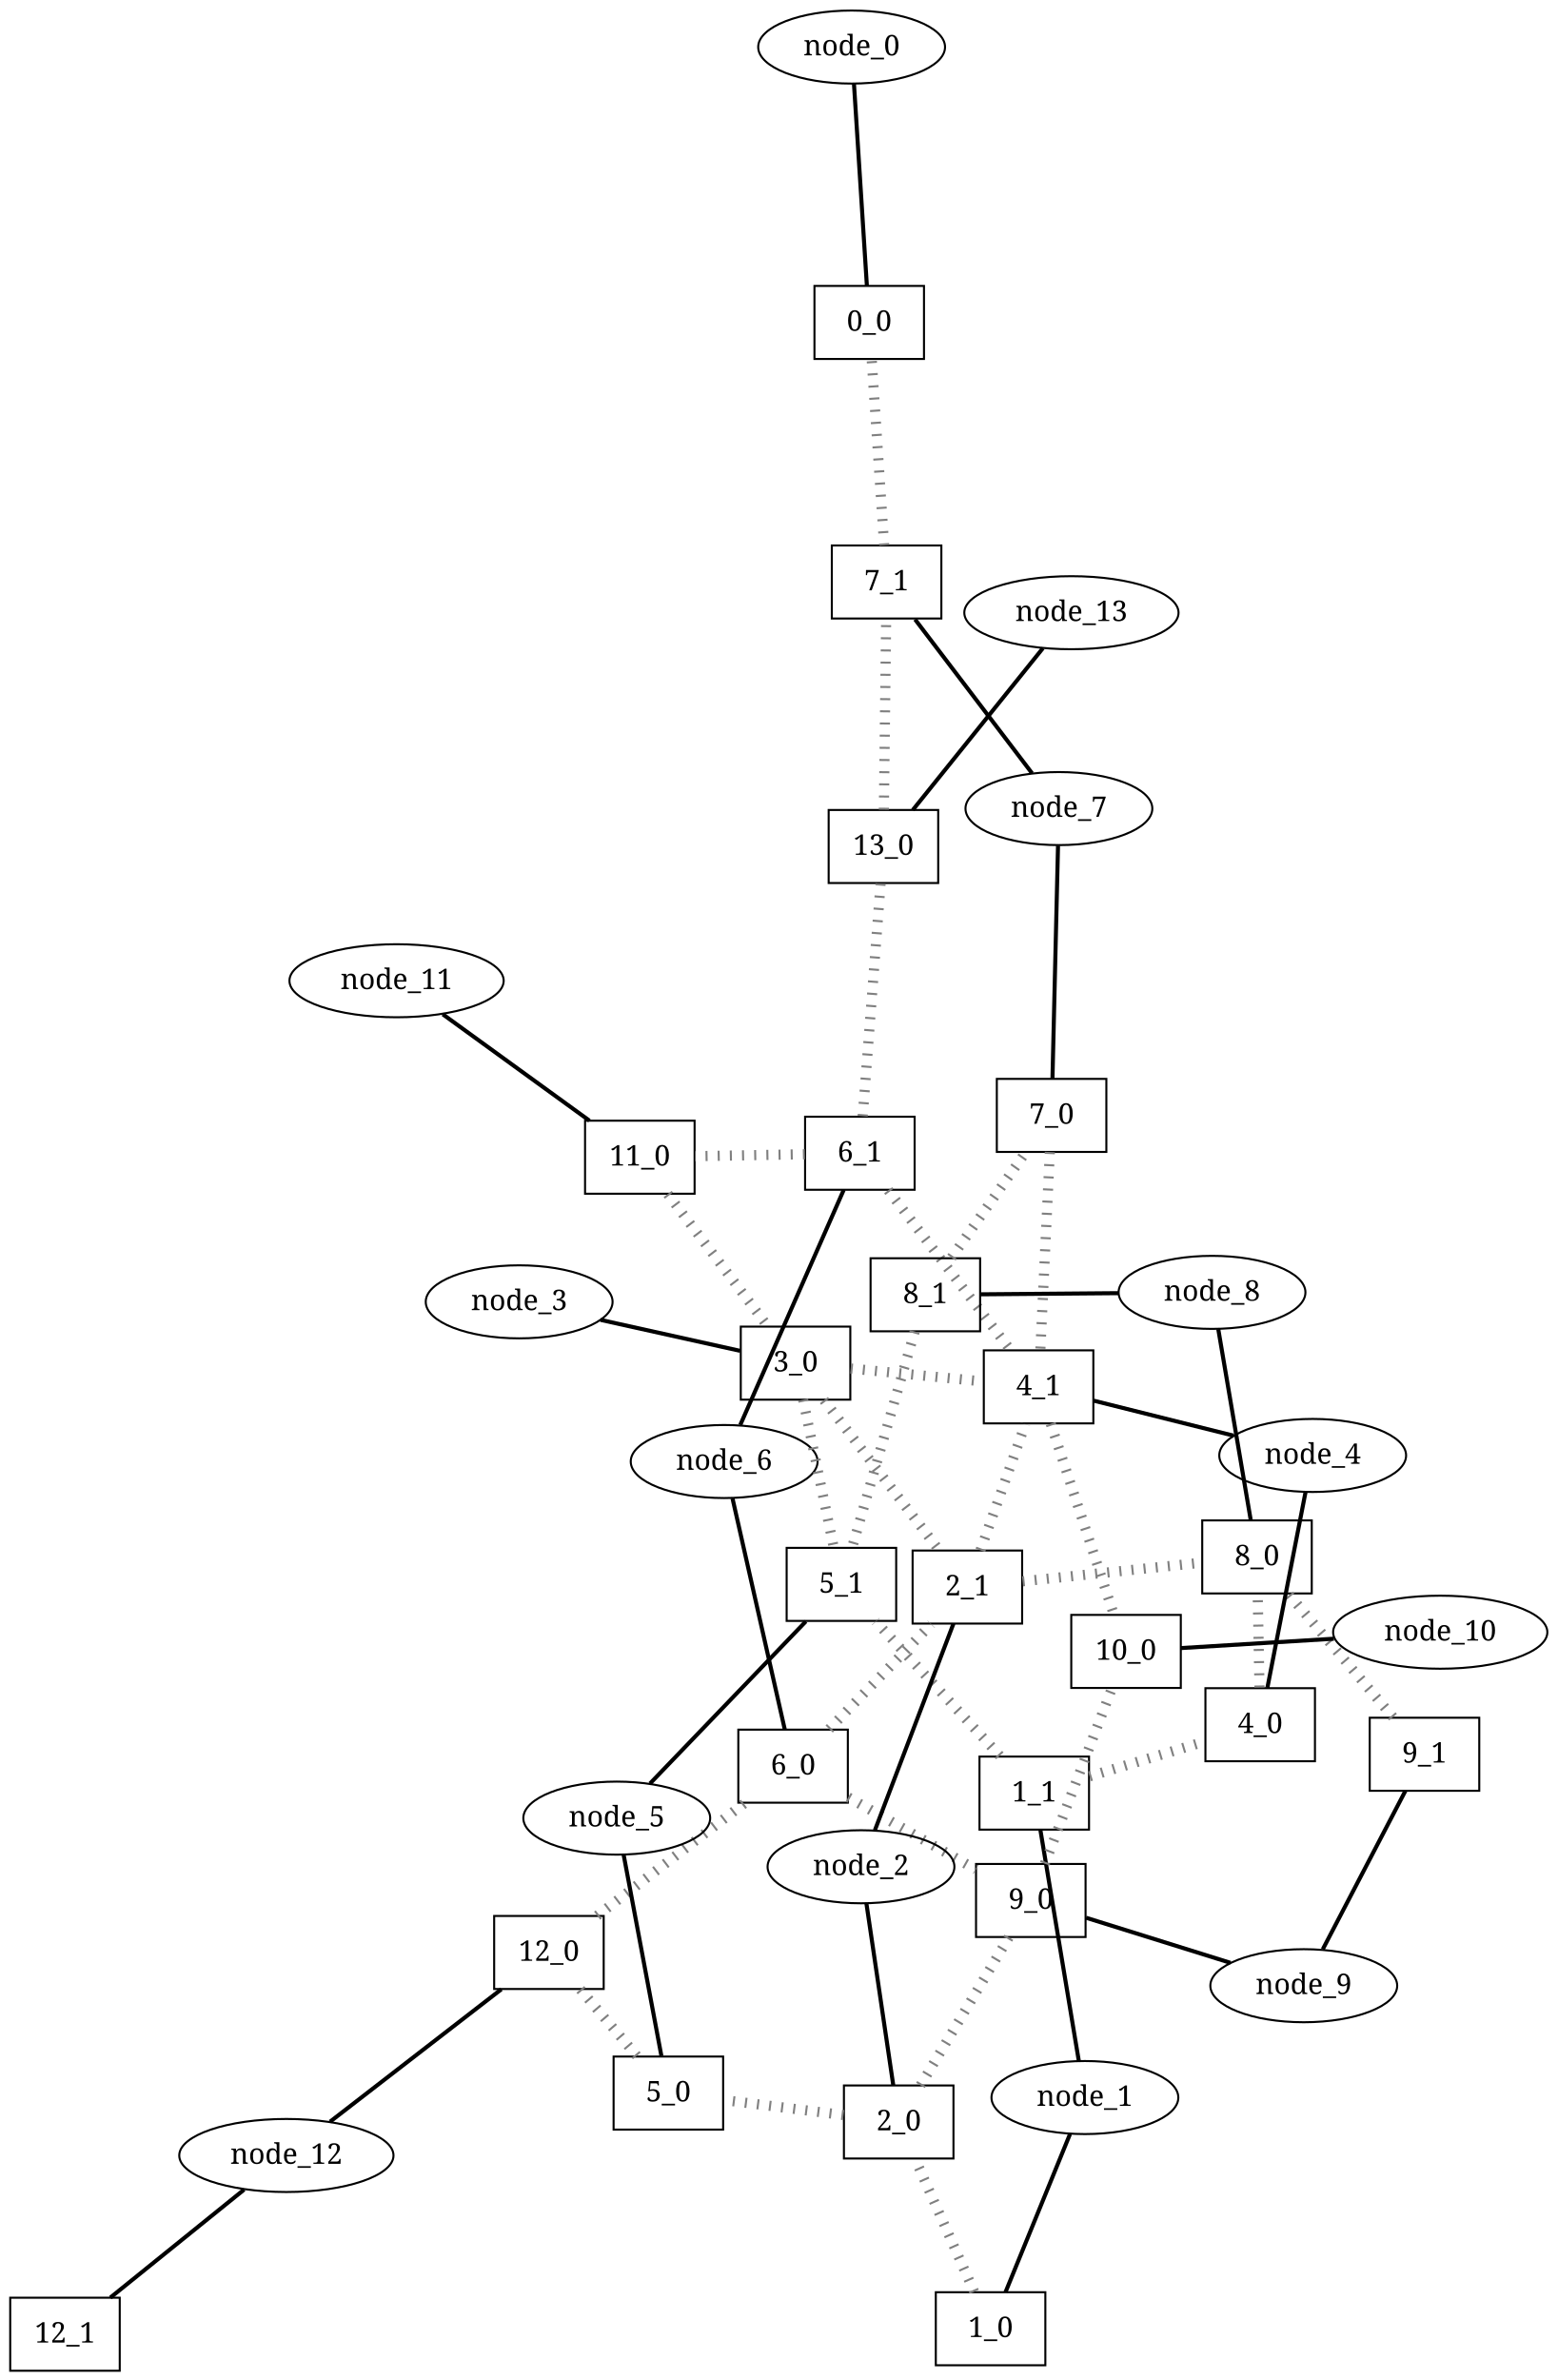
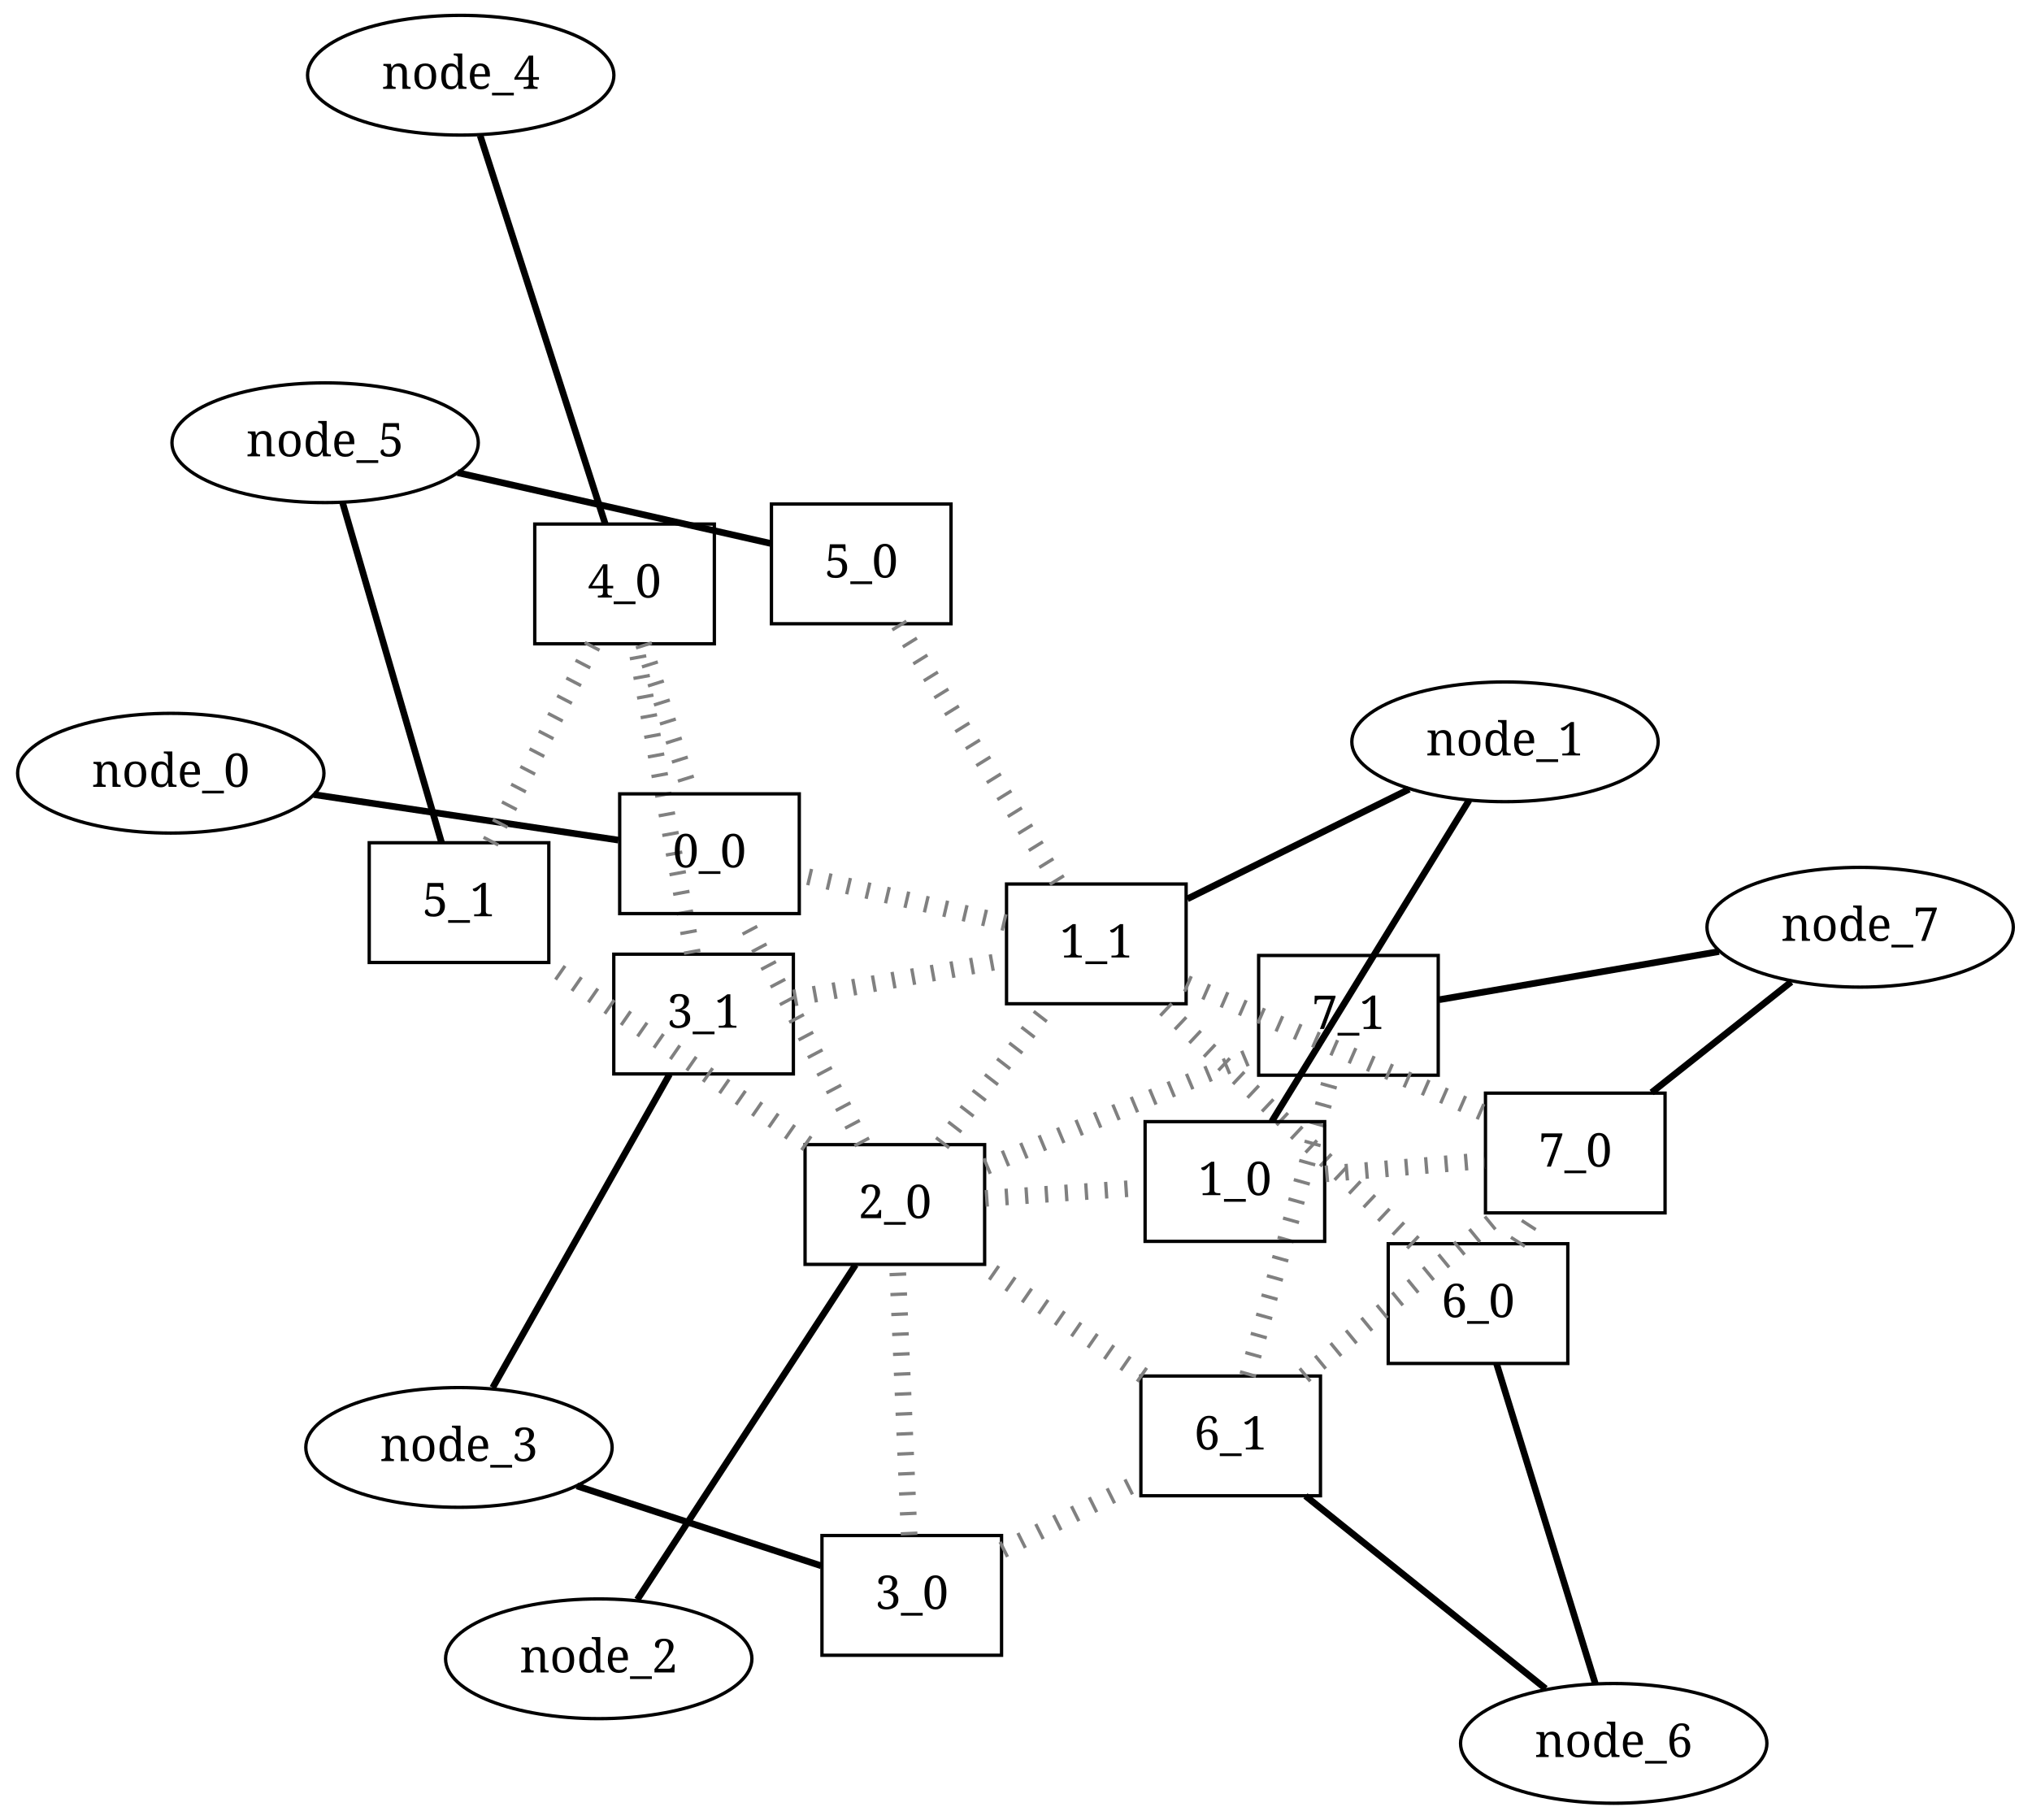
- <svg xmlns="http://www.w3.org/2000/svg" width="768pt" height="1173pt" viewBox="0.00 0.00 768.00 1173.00">
-   <g id="graph1" class="graph" transform="scale(1 1) rotate(0) translate(4 1169)">
-     <polygon fill="white" stroke="white" points="-4,5 -4,-1169 765,-1169 765,5 -4,5" />
+ <svg xmlns="http://www.w3.org/2000/svg" width="611pt" height="547pt" viewBox="0.00 0.00 611.00 547.00">
+   <g id="graph1" class="graph" transform="scale(1 1) rotate(0) translate(4 543)">
+     <polygon fill="white" stroke="white" points="-4,5 -4,-543 608,-543 608,5 -4,5" />
    <g id="node1" class="node">
-       <polygon fill="none" stroke="black" points="293.615,-224.71 239.615,-224.71 239.615,-188.71 293.615,-188.71 293.615,-224.71" />
-       <text text-anchor="middle" x="266.615" y="-202.61" font-family="Times Roman,serif" font-size="14.00">12_0</text>
+       <polygon fill="none" stroke="black" points="234.556,-256.106 180.556,-256.106 180.556,-220.106 234.556,-220.106 234.556,-256.106" />
+       <text text-anchor="middle" x="207.556" y="-234.006" font-family="Times Roman,serif" font-size="14.00">3_1</text>
+     </g>
+     <g id="node9" class="node">
+       <ellipse fill="none" stroke="black" cx="134.008" cy="-107.805" rx="46.056" ry="18" />
+       <text text-anchor="middle" x="134.008" y="-103.705" font-family="Times Roman,serif" font-size="14.00">node_3</text>
+     </g>
+     <g id="edge4" class="edge">
+       <path fill="none" stroke="black" stroke-width="2" d="M197.329,-219.988C183.278,-195.094 158.153,-150.582 144.148,-125.769" />
+     </g>
+     <g id="node16" class="node">
+       <polygon fill="none" stroke="black" points="352.652,-277.205 298.652,-277.205 298.652,-241.205 352.652,-241.205 352.652,-277.205" />
+       <text text-anchor="middle" x="325.652" y="-255.105" font-family="Times Roman,serif" font-size="14.00">1_1</text>
+     </g>
+     <g id="edge6" class="edge">
+       <path fill="none" stroke="grey" stroke-width="5" stroke-dasharray="1,5" d="M234.649,-242.946C253.717,-246.353 279.145,-250.896 298.275,-254.314" />
+     </g>
+     <g id="node18" class="node">
+       <polygon fill="none" stroke="black" points="210.796,-385.435 156.796,-385.435 156.796,-349.435 210.796,-349.435 210.796,-385.435" />
+       <text text-anchor="middle" x="183.796" y="-363.335" font-family="Times Roman,serif" font-size="14.00">4_0</text>
+     </g>
+     <g id="edge2" class="edge">
+       <path fill="none" stroke="grey" stroke-width="5" stroke-dasharray="1,5" d="M204.202,-256.361C199.674,-281.009 191.652,-324.672 187.132,-349.272" />
+     </g>
+     <g id="node2" class="node">
+       <polygon fill="none" stroke="black" points="297.155,-81.321 243.155,-81.321 243.155,-45.321 297.155,-45.321 297.155,-81.321" />
+       <text text-anchor="middle" x="270.155" y="-59.221" font-family="Times Roman,serif" font-size="14.00">3_0</text>
+     </g>
+     <g id="node4" class="node">
+       <polygon fill="none" stroke="black" points="393.051,-129.277 339.051,-129.277 339.051,-93.277 393.051,-93.277 393.051,-129.277" />
+       <text text-anchor="middle" x="366.051" y="-107.177" font-family="Times Roman,serif" font-size="14.00">6_1</text>
+     </g>
+     <g id="edge12" class="edge">
+       <path fill="none" stroke="grey" stroke-width="5" stroke-dasharray="1,5" d="M297.379,-76.935C310.336,-83.415 325.794,-91.145 338.76,-97.629" />
+     </g>
+     <g id="node5" class="node">
+       <polygon fill="none" stroke="black" points="292.072,-198.846 238.072,-198.846 238.072,-162.846 292.072,-162.846 292.072,-198.846" />
+       <text text-anchor="middle" x="265.072" y="-176.746" font-family="Times Roman,serif" font-size="14.00">2_0</text>
+     </g>
+     <g id="edge8" class="edge">
+       <path fill="none" stroke="grey" stroke-width="5" stroke-dasharray="1,5" d="M269.372,-81.427C268.42,-103.448 266.821,-140.409 265.864,-162.526" />
+     </g>
+     <g id="edge10" class="edge">
+       <path fill="none" stroke="black" stroke-width="2" d="M242.931,-72.216C221.824,-79.112 192.402,-88.725 169.457,-96.222" />
    </g>
    <g id="node3" class="node">
-       <polygon fill="none" stroke="black" points="413.98,-316.533 359.98,-316.533 359.98,-280.533 413.98,-280.533 413.98,-316.533" />
-       <text text-anchor="middle" x="386.98" y="-294.433" font-family="Times Roman,serif" font-size="14.00">6_0</text>
+       <polygon fill="none" stroke="black" points="467.421,-169.054 413.421,-169.054 413.421,-133.054 467.421,-133.054 467.421,-169.054" />
+       <text text-anchor="middle" x="440.421" y="-146.954" font-family="Times Roman,serif" font-size="14.00">6_0</text>
    </g>
-     <g id="edge4" class="edge">
-       <path fill="none" stroke="grey" stroke-width="5" stroke-dasharray="1,5" d="M290.395,-224.851C311.497,-240.949 342.163,-264.343 363.249,-280.43" />
+     <g id="node6" class="node">
+       <ellipse fill="none" stroke="black" cx="481.23" cy="-18.825" rx="46.056" ry="18" />
+       <text text-anchor="middle" x="481.23" y="-14.725" font-family="Times Roman,serif" font-size="14.00">node_6</text>
+     </g>
+     <g id="edge14" class="edge">
+       <path fill="none" stroke="black" stroke-width="2" d="M446.01,-132.946C453.825,-107.624 467.93,-61.919 475.709,-36.715" />
+     </g>
+     <g id="edge18" class="edge">
+       <path fill="none" stroke="grey" stroke-width="5" stroke-dasharray="1,5" d="M421.211,-169.156C400.025,-189.12 366.135,-221.056 344.924,-241.044" />
+     </g>
+     <g id="node20" class="node">
+       <polygon fill="none" stroke="black" points="496.666,-214.33 442.666,-214.33 442.666,-178.33 496.666,-178.33 496.666,-214.33" />
+       <text text-anchor="middle" x="469.666" y="-192.23" font-family="Times Roman,serif" font-size="14.00">7_0</text>
+     </g>
+     <g id="edge16" class="edge">
+       <path fill="none" stroke="grey" stroke-width="5" stroke-dasharray="1,5" d="M452.147,-169.209C454.054,-172.161 456.03,-175.219 457.937,-178.171" />
+     </g>
+     <g id="edge20" class="edge">
+       <path fill="none" stroke="grey" stroke-width="5" stroke-dasharray="1,5" d="M339.784,-129.374C324.824,-139.681 306.146,-152.549 291.208,-162.84" />
+     </g>
+     <g id="edge26" class="edge">
+       <path fill="none" stroke="black" stroke-width="2" d="M388.532,-93.232C409.482,-76.416 440.455,-51.555 460.738,-35.273" />
    </g>
    <g id="node19" class="node">
-       <polygon fill="none" stroke="black" points="352.498,-155.416 298.498,-155.416 298.498,-119.416 352.498,-119.416 352.498,-155.416" />
-       <text text-anchor="middle" x="325.498" y="-133.316" font-family="Times Roman,serif" font-size="14.00">5_0</text>
+       <polygon fill="none" stroke="black" points="428.46,-255.723 374.46,-255.723 374.46,-219.723 428.46,-219.723 428.46,-255.723" />
+       <text text-anchor="middle" x="401.46" y="-233.623" font-family="Times Roman,serif" font-size="14.00">7_1</text>
    </g>
-     <g id="edge2" class="edge">
-       <path fill="none" stroke="grey" stroke-width="5" stroke-dasharray="1,5" d="M282.086,-188.504C290.673,-178.399 301.323,-165.865 309.926,-155.741" />
+     <g id="edge22" class="edge">
+       <path fill="none" stroke="grey" stroke-width="5" stroke-dasharray="1,5" d="M371.124,-129.394C377.856,-153.431 389.67,-195.62 396.396,-219.64" />
    </g>
-     <g id="node33" class="node">
-       <ellipse fill="none" stroke="black" cx="137.179" cy="-106.655" rx="52.811" ry="18" />
-       <text text-anchor="middle" x="137.179" y="-102.555" font-family="Times Roman,serif" font-size="14.00">node_12</text>
+     <g id="edge24" class="edge">
+       <path fill="none" stroke="grey" stroke-width="5" stroke-dasharray="1,5" d="M388.025,-129.315C405.609,-143.748 430.148,-163.891 447.724,-178.318" />
    </g>
-     <g id="edge6" class="edge">
-       <path fill="none" stroke="black" stroke-width="2" d="M243.175,-188.591C219.134,-170.007 182.051,-141.341 158.724,-123.31" />
+     <g id="node10" class="node">
+       <ellipse fill="none" stroke="black" cx="176.033" cy="-44.261" rx="46.056" ry="18" />
+       <text text-anchor="middle" x="176.033" y="-40.16" font-family="Times Roman,serif" font-size="14.00">node_2</text>
    </g>
-     <g id="node2" class="node">
-       <polygon fill="none" stroke="black" points="55.032,-36.559 1.032,-36.559 1.032,-0.559 55.032,-0.559 55.032,-36.559" />
-       <text text-anchor="middle" x="28.032" y="-14.459" font-family="Times Roman,serif" font-size="14.00">12_1</text>
+     <g id="edge28" class="edge">
+       <path fill="none" stroke="black" stroke-width="2" d="M253.248,-162.709C236.124,-136.44 204.615,-88.105 187.623,-62.039" />
    </g>
-     <g id="edge8" class="edge">
-       <path fill="none" stroke="black" stroke-width="2" d="M50.383,-36.599C69.717,-52.204 97.458,-74.595 116.337,-89.833" />
+     <g id="node14" class="node">
+       <polygon fill="none" stroke="black" points="161.023,-289.617 107.023,-289.617 107.023,-253.617 161.023,-253.617 161.023,-289.617" />
+       <text text-anchor="middle" x="134.023" y="-267.517" font-family="Times Roman,serif" font-size="14.00">5_1</text>
+     </g>
+     <g id="edge30" class="edge">
+       <path fill="none" stroke="grey" stroke-width="5" stroke-dasharray="1,5" d="M238.867,-198.997C216.011,-214.828 183.026,-237.676 160.183,-253.498" />
+     </g>
+     <g id="edge32" class="edge">
+       <path fill="none" stroke="grey" stroke-width="5" stroke-dasharray="1,5" d="M279.123,-199.02C288.909,-211.679 301.907,-228.492 311.678,-241.129" />
+     </g>
+     <g id="node17" class="node">
+       <polygon fill="none" stroke="black" points="394.318,-205.765 340.318,-205.765 340.318,-169.765 394.318,-169.765 394.318,-205.765" />
+       <text text-anchor="middle" x="367.318" y="-183.665" font-family="Times Roman,serif" font-size="14.00">1_0</text>
+     </g>
+     <g id="edge34" class="edge">
+       <path fill="none" stroke="grey" stroke-width="5" stroke-dasharray="1,5" d="M292.204,-182.682C306.994,-183.683 325.249,-184.918 340.06,-185.92" />
+     </g>
+     <g id="edge36" class="edge">
+       <path fill="none" stroke="grey" stroke-width="5" stroke-dasharray="1,5" d="M292.344,-192.22C316.132,-202.14 350.461,-216.456 374.235,-226.37" />
+     </g>
+     <g id="node21" class="node">
+       <polygon fill="none" stroke="black" points="236.334,-304.314 182.334,-304.314 182.334,-268.314 236.334,-268.314 236.334,-304.314" />
+       <text text-anchor="middle" x="209.334" y="-282.214" font-family="Times Roman,serif" font-size="14.00">0_0</text>
+     </g>
+     <g id="edge38" class="edge">
+       <path fill="none" stroke="grey" stroke-width="5" stroke-dasharray="1,5" d="M255.363,-199.217C245.133,-218.575 229.12,-248.875 218.932,-268.153" />
+     </g>
+     <g id="node7" class="node">
+       <ellipse fill="none" stroke="black" cx="93.761" cy="-409.888" rx="46.056" ry="18" />
+       <text text-anchor="middle" x="93.761" y="-405.788" font-family="Times Roman,serif" font-size="14.00">node_5</text>
+     </g>
+     <g id="edge40" class="edge">
+       <path fill="none" stroke="black" stroke-width="2" d="M99.025,-391.811C106.741,-365.312 121.042,-316.2 128.758,-289.698" />
    </g>
    <g id="node15" class="node">
-       <polygon fill="none" stroke="black" points="499.908,-404.808 445.908,-404.808 445.908,-368.808 499.908,-368.808 499.908,-404.808" />
-       <text text-anchor="middle" x="472.908" y="-382.708" font-family="Times Roman,serif" font-size="14.00">2_1</text>
+       <polygon fill="none" stroke="black" points="281.963,-391.453 227.963,-391.453 227.963,-355.453 281.963,-355.453 281.963,-391.453" />
+       <text text-anchor="middle" x="254.963" y="-369.353" font-family="Times Roman,serif" font-size="14.00">5_0</text>
    </g>
-     <g id="edge10" class="edge">
-       <path fill="none" stroke="grey" stroke-width="5" stroke-dasharray="1,5" d="M404.784,-316.824C419.532,-331.974 440.385,-353.397 455.126,-368.541" />
+     <g id="edge42" class="edge">
+       <path fill="none" stroke="black" stroke-width="2" d="M133.609,-400.881C162.885,-394.264 201.895,-385.447 227.688,-379.617" />
    </g>
-     <g id="node17" class="node">
-       <polygon fill="none" stroke="black" points="531.176,-250.332 477.176,-250.332 477.176,-214.332 531.176,-214.332 531.176,-250.332" />
-       <text text-anchor="middle" x="504.176" y="-228.232" font-family="Times Roman,serif" font-size="14.00">9_0</text>
+     <g id="node8" class="node">
+       <ellipse fill="none" stroke="black" cx="134.534" cy="-520.385" rx="46.056" ry="18" />
+       <text text-anchor="middle" x="134.534" y="-516.285" font-family="Times Roman,serif" font-size="14.00">node_4</text>
    </g>
-     <g id="edge14" class="edge">
-       <path fill="none" stroke="grey" stroke-width="5" stroke-dasharray="1,5" d="M414.162,-283.179C433.095,-272.484 458.241,-258.28 477.142,-247.603" />
+     <g id="edge44" class="edge">
+       <path fill="none" stroke="black" stroke-width="2" d="M140.378,-502.239C149.859,-472.803 168.483,-414.979 177.959,-385.557" />
    </g>
-     <g id="node25" class="node">
-       <ellipse fill="none" stroke="black" cx="353.007" cy="-448.678" rx="46.056" ry="18" />
-       <text text-anchor="middle" x="353.007" y="-444.578" font-family="Times Roman,serif" font-size="14.00">node_6</text>
+     <g id="node11" class="node">
+       <ellipse fill="none" stroke="black" cx="448.533" cy="-319.961" rx="46.056" ry="18" />
+       <text text-anchor="middle" x="448.533" y="-315.861" font-family="Times Roman,serif" font-size="14.00">node_1</text>
    </g>
-     <g id="edge12" class="edge">
-       <path fill="none" stroke="black" stroke-width="2" d="M382.882,-316.644C376.352,-345.503 363.658,-401.604 357.119,-430.503" />
+     <g id="edge46" class="edge">
+       <path fill="none" stroke="black" stroke-width="2" d="M419.723,-305.716C399.577,-295.755 372.837,-282.534 353.016,-272.734" />
    </g>
-     <g id="node4" class="node">
-       <polygon fill="none" stroke="black" points="446.902,-618.617 392.902,-618.617 392.902,-582.617 446.902,-582.617 446.902,-618.617" />
-       <text text-anchor="middle" x="419.902" y="-596.517" font-family="Times Roman,serif" font-size="14.00">6_1</text>
-     </g>
-     <g id="node5" class="node">
-       <polygon fill="none" stroke="black" points="458.524,-769.795 404.524,-769.795 404.524,-733.795 458.524,-733.795 458.524,-769.795" />
-       <text text-anchor="middle" x="431.524" y="-747.695" font-family="Times Roman,serif" font-size="14.00">13_0</text>
-     </g>
-     <g id="edge16" class="edge">
-       <path fill="none" stroke="grey" stroke-width="5" stroke-dasharray="1,5" d="M421.304,-618.853C423.538,-647.91 427.88,-704.397 430.117,-733.495" />
+     <g id="edge48" class="edge">
+       <path fill="none" stroke="black" stroke-width="2" d="M437.748,-302.406C422.301,-277.262 394.022,-231.232 378.408,-205.816" />
    </g>
    <g id="node12" class="node">
-       <polygon fill="none" stroke="black" points="338.428,-616.665 284.428,-616.665 284.428,-580.665 338.428,-580.665 338.428,-616.665" />
-       <text text-anchor="middle" x="311.428" y="-594.565" font-family="Times Roman,serif" font-size="14.00">11_0</text>
-     </g>
-     <g id="edge22" class="edge">
-       <path fill="none" stroke="grey" stroke-width="5" stroke-dasharray="1,5" d="M392.81,-600.13C376.243,-599.831 355.124,-599.452 338.552,-599.153" />
-     </g>
-     <g id="node21" class="node">
-       <polygon fill="none" stroke="black" points="535.008,-503.47 481.008,-503.47 481.008,-467.47 535.008,-467.47 535.008,-503.47" />
-       <text text-anchor="middle" x="508.008" y="-481.37" font-family="Times Roman,serif" font-size="14.00">4_1</text>
-     </g>
-     <g id="edge20" class="edge">
-       <path fill="none" stroke="grey" stroke-width="5" stroke-dasharray="1,5" d="M433.863,-582.372C450.361,-560.811 477.644,-525.154 494.113,-503.63" />
-     </g>
-     <g id="edge18" class="edge">
-       <path fill="none" stroke="black" stroke-width="2" d="M411.966,-582.591C399.091,-553.349 373.801,-495.907 360.933,-466.681" />
-     </g>
-     <g id="node9" class="node">
-       <polygon fill="none" stroke="black" points="460.085,-900.165 406.085,-900.165 406.085,-864.165 460.085,-864.165 460.085,-900.165" />
-       <text text-anchor="middle" x="433.085" y="-878.065" font-family="Times Roman,serif" font-size="14.00">7_1</text>
-     </g>
-     <g id="edge26" class="edge">
-       <path fill="none" stroke="grey" stroke-width="5" stroke-dasharray="1,5" d="M431.741,-769.922C432.038,-794.69 432.566,-838.866 432.864,-863.772" />
-     </g>
-     <g id="node32" class="node">
-       <ellipse fill="none" stroke="black" cx="524.201" cy="-867.02" rx="52.811" ry="18" />
-       <text text-anchor="middle" x="524.201" y="-862.92" font-family="Times Roman,serif" font-size="14.00">node_13</text>
-     </g>
-     <g id="edge24" class="edge">
-       <path fill="none" stroke="black" stroke-width="2" d="M446.005,-769.799C463.518,-791.573 492.797,-827.975 510.126,-849.52" />
-     </g>
-     <g id="node6" class="node">
-       <polygon fill="none" stroke="black" points="479.189,-548.858 425.189,-548.858 425.189,-512.858 479.189,-512.858 479.189,-548.858" />
-       <text text-anchor="middle" x="452.189" y="-526.758" font-family="Times Roman,serif" font-size="14.00">8_1</text>
-     </g>
-     <g id="node10" class="node">
-       <polygon fill="none" stroke="black" points="541.424,-637.265 487.424,-637.265 487.424,-601.265 541.424,-601.265 541.424,-637.265" />
-       <text text-anchor="middle" x="514.424" y="-615.165" font-family="Times Roman,serif" font-size="14.00">7_0</text>
-     </g>
-     <g id="edge30" class="edge">
-       <path fill="none" stroke="grey" stroke-width="5" stroke-dasharray="1,5" d="M465.084,-549.176C475.765,-564.349 490.869,-585.804 501.545,-600.971" />
-     </g>
-     <g id="node18" class="node">
-       <polygon fill="none" stroke="black" points="437.812,-406.126 383.812,-406.126 383.812,-370.126 437.812,-370.126 437.812,-406.126" />
-       <text text-anchor="middle" x="410.812" y="-384.026" font-family="Times Roman,serif" font-size="14.00">5_1</text>
-     </g>
-     <g id="edge28" class="edge">
-       <path fill="none" stroke="grey" stroke-width="5" stroke-dasharray="1,5" d="M446.949,-512.781C439.033,-485.476 424.108,-433.99 416.141,-406.507" />
-     </g>
-     <g id="node23" class="node">
-       <ellipse fill="none" stroke="black" cx="593.515" cy="-532.046" rx="46.056" ry="18" />
-       <text text-anchor="middle" x="593.515" y="-527.946" font-family="Times Roman,serif" font-size="14.00">node_8</text>
-     </g>
-     <g id="edge32" class="edge">
-       <path fill="none" stroke="black" stroke-width="2" d="M479.438,-531.087C498.689,-531.249 524.957,-531.47 547.435,-531.659" />
-     </g>
-     <g id="node7" class="node">
-       <polygon fill="none" stroke="black" points="532.881,-303.256 478.881,-303.256 478.881,-267.256 532.881,-267.256 532.881,-303.256" />
-       <text text-anchor="middle" x="505.881" y="-281.156" font-family="Times Roman,serif" font-size="14.00">1_1</text>
-     </g>
-     <g id="edge36" class="edge">
-       <path fill="none" stroke="grey" stroke-width="5" stroke-dasharray="1,5" d="M488.885,-303.647C471.581,-322.371 444.913,-351.227 427.662,-369.894" />
-     </g>
-     <g id="node20" class="node">
-       <polygon fill="none" stroke="black" points="644.264,-336.964 590.264,-336.964 590.264,-300.964 644.264,-300.964 644.264,-336.964" />
-       <text text-anchor="middle" x="617.264" y="-314.864" font-family="Times Roman,serif" font-size="14.00">4_0</text>
-     </g>
-     <g id="edge34" class="edge">
-       <path fill="none" stroke="grey" stroke-width="5" stroke-dasharray="1,5" d="M533.129,-293.502C550.389,-298.725 572.632,-305.457 589.912,-310.686" />
-     </g>
-     <g id="node30" class="node">
-       <ellipse fill="none" stroke="black" cx="530.849" cy="-135.207" rx="46.056" ry="18" />
-       <text text-anchor="middle" x="530.849" y="-131.107" font-family="Times Roman,serif" font-size="14.00">node_1</text>
-     </g>
-     <g id="edge38" class="edge">
-       <path fill="none" stroke="black" stroke-width="2" d="M508.893,-267.156C513.692,-238.316 523.021,-182.251 527.826,-153.371" />
-     </g>
-     <g id="node8" class="node">
-       <polygon fill="none" stroke="black" points="511.347,-39.264 457.347,-39.264 457.347,-3.263 511.347,-3.263 511.347,-39.264" />
-       <text text-anchor="middle" x="484.347" y="-17.163" font-family="Times Roman,serif" font-size="14.00">1_0</text>
-     </g>
-     <g id="node14" class="node">
-       <polygon fill="none" stroke="black" points="466.051,-141.163 412.051,-141.163 412.051,-105.163 466.051,-105.163 466.051,-141.163" />
-       <text text-anchor="middle" x="439.051" y="-119.063" font-family="Times Roman,serif" font-size="14.00">2_0</text>
-     </g>
-     <g id="edge40" class="edge">
-       <path fill="none" stroke="grey" stroke-width="5" stroke-dasharray="1,5" d="M476.249,-39.481C468.004,-58.029 455.298,-86.613 447.079,-105.103" />
-     </g>
-     <g id="edge42" class="edge">
-       <path fill="none" stroke="black" stroke-width="2" d="M491.715,-39.318C500.422,-60.654 514.822,-95.938 523.515,-117.237" />
-     </g>
-     <g id="node11" class="node">
-       <polygon fill="none" stroke="black" points="451.52,-1028.08 397.52,-1028.08 397.52,-992.079 451.52,-992.079 451.52,-1028.08" />
-       <text text-anchor="middle" x="424.52" y="-1005.98" font-family="Times Roman,serif" font-size="14.00">0_0</text>
-     </g>
-     <g id="edge46" class="edge">
-       <path fill="none" stroke="grey" stroke-width="5" stroke-dasharray="1,5" d="M431.876,-900.221C430.252,-924.462 427.384,-967.297 425.75,-991.701" />
-     </g>
-     <g id="node24" class="node">
-       <ellipse fill="none" stroke="black" cx="518.032" cy="-770.487" rx="46.056" ry="18" />
-       <text text-anchor="middle" x="518.032" y="-766.387" font-family="Times Roman,serif" font-size="14.00">node_7</text>
-     </g>
-     <g id="edge44" class="edge">
-       <path fill="none" stroke="black" stroke-width="2" d="M447.112,-863.724C463.134,-842.66 489.151,-808.456 504.823,-787.853" />
+       <ellipse fill="none" stroke="black" cx="47.353" cy="-310.523" rx="46.056" ry="18" />
+       <text text-anchor="middle" x="47.353" y="-306.423" font-family="Times Roman,serif" font-size="14.00">node_0</text>
    </g>
    <g id="edge50" class="edge">
-       <path fill="none" stroke="grey" stroke-width="5" stroke-dasharray="1,5" d="M513.559,-601.221C512.334,-575.685 510.108,-529.268 508.88,-503.655" />
+       <path fill="none" stroke="black" stroke-width="2" d="M90.335,-304.099C119.391,-299.756 156.886,-294.152 181.949,-290.406" />
    </g>
-     <g id="edge48" class="edge">
-       <path fill="none" stroke="black" stroke-width="2" d="M514.859,-637.506C515.553,-666.572 516.901,-723.076 517.595,-752.182" />
-     </g>
-     <g id="node31" class="node">
-       <ellipse fill="none" stroke="black" cx="415.842" cy="-1145.81" rx="46.056" ry="18" />
-       <text text-anchor="middle" x="415.842" y="-1141.71" font-family="Times Roman,serif" font-size="14.00">node_0</text>
+     <g id="node13" class="node">
+       <ellipse fill="none" stroke="black" cx="555.324" cy="-264.211" rx="46.056" ry="18" />
+       <text text-anchor="middle" x="555.324" y="-260.111" font-family="Times Roman,serif" font-size="14.00">node_7</text>
    </g>
    <g id="edge52" class="edge">
-       <path fill="none" stroke="black" stroke-width="2" d="M423.367,-1028.1C421.707,-1054.06 418.661,-1101.71 416.999,-1127.71" />
-     </g>
-     <g id="node13" class="node">
-       <polygon fill="none" stroke="black" points="415.195,-515.168 361.195,-515.168 361.195,-479.168 415.195,-479.168 415.195,-515.168" />
-       <text text-anchor="middle" x="388.195" y="-493.068" font-family="Times Roman,serif" font-size="14.00">3_0</text>
+       <path fill="none" stroke="black" stroke-width="2" d="M512.873,-256.903C486.01,-252.278 452.074,-246.437 428.756,-242.422" />
    </g>
    <g id="edge54" class="edge">
-       <path fill="none" stroke="grey" stroke-width="5" stroke-dasharray="1,5" d="M325.153,-580.52C339.039,-562.159 360.394,-533.925 374.33,-515.499" />
-     </g>
-     <g id="node34" class="node">
-       <ellipse fill="none" stroke="black" cx="191.502" cy="-685.628" rx="52.811" ry="18" />
-       <text text-anchor="middle" x="191.502" y="-681.528" font-family="Times Roman,serif" font-size="14.00">node_11</text>
+       <path fill="none" stroke="black" stroke-width="2" d="M534.589,-247.779C521.913,-237.734 505.683,-224.872 492.621,-214.521" />
    </g>
    <g id="edge56" class="edge">
-       <path fill="none" stroke="black" stroke-width="2" d="M286.579,-616.684C265.311,-632.106 234.943,-654.128 214.291,-669.103" />
+       <path fill="none" stroke="grey" stroke-width="5" stroke-dasharray="1,5" d="M143.385,-289.64C152.227,-306.662 165.423,-332.065 174.306,-349.167" />
    </g>
    <g id="edge58" class="edge">
-       <path fill="none" stroke="grey" stroke-width="5" stroke-dasharray="1,5" d="M402.183,-478.945C417.879,-458.497 443.194,-425.518 458.898,-405.059" />
+       <path fill="none" stroke="grey" stroke-width="5" stroke-dasharray="1,5" d="M266.164,-355.35C279.4,-333.957 301.29,-298.579 314.503,-277.223" />
    </g>
    <g id="edge60" class="edge">
-       <path fill="none" stroke="grey" stroke-width="5" stroke-dasharray="1,5" d="M391.93,-479.162C396.12,-458.958 402.879,-426.373 407.072,-406.159" />
+       <path fill="none" stroke="grey" stroke-width="5" stroke-dasharray="1,5" d="M352.74,-247.378C378.324,-236.209 416.505,-219.539 442.21,-208.317" />
    </g>
    <g id="edge62" class="edge">
-       <path fill="none" stroke="grey" stroke-width="5" stroke-dasharray="1,5" d="M415.382,-494.514C434.99,-492.599 461.345,-490.026 480.928,-488.114" />
-     </g>
-     <g id="node28" class="node">
-       <ellipse fill="none" stroke="black" cx="251.942" cy="-527.38" rx="46.056" ry="18" />
-       <text text-anchor="middle" x="251.942" y="-523.28" font-family="Times Roman,serif" font-size="14.00">node_3</text>
+       <path fill="none" stroke="grey" stroke-width="5" stroke-dasharray="1,5" d="M298.381,-265.561C279.713,-269.911 255.065,-275.656 236.435,-279.998" />
    </g>
    <g id="edge64" class="edge">
-       <path fill="none" stroke="black" stroke-width="2" d="M360.949,-503.209C341.224,-507.583 314.242,-513.566 292.058,-518.485" />
-     </g>
-     <g id="edge70" class="edge">
-       <path fill="none" stroke="grey" stroke-width="5" stroke-dasharray="1,5" d="M449.805,-141.19C461.872,-161.417 481.333,-194.04 493.406,-214.278" />
-     </g>
-     <g id="edge68" class="edge">
-       <path fill="none" stroke="grey" stroke-width="5" stroke-dasharray="1,5" d="M411.853,-126.577C394.006,-128.817 370.75,-131.736 352.868,-133.981" />
-     </g>
-     <g id="node29" class="node">
-       <ellipse fill="none" stroke="black" cx="420.464" cy="-248.951" rx="46.056" ry="18" />
-       <text text-anchor="middle" x="420.464" y="-244.851" font-family="Times Roman,serif" font-size="14.00">node_2</text>
+       <path fill="none" stroke="grey" stroke-width="5" stroke-dasharray="1,5" d="M394.477,-190.038C409.282,-191.277 427.555,-192.806 442.38,-194.046" />
    </g>
    <g id="edge66" class="edge">
-       <path fill="none" stroke="black" stroke-width="2" d="M436.388,-141.185C432.855,-165.098 426.653,-207.066 423.123,-230.962" />
-     </g>
-     <g id="edge72" class="edge">
-       <path fill="none" stroke="grey" stroke-width="5" stroke-dasharray="1,5" d="M479.346,-404.904C485.639,-422.595 495.172,-449.389 501.492,-467.154" />
-     </g>
-     <g id="edge74" class="edge">
-       <path fill="none" stroke="black" stroke-width="2" d="M466.052,-368.786C456.001,-342.366 437.374,-293.4 427.322,-266.978" />
-     </g>
-     <g id="node37" class="node">
-       <polygon fill="none" stroke="black" points="642.687,-419.659 588.687,-419.659 588.687,-383.659 642.687,-383.659 642.687,-419.659" />
-       <text text-anchor="middle" x="615.687" y="-397.559" font-family="Times Roman,serif" font-size="14.00">8_0</text>
-     </g>
-     <g id="edge76" class="edge">
-       <path fill="none" stroke="grey" stroke-width="5" stroke-dasharray="1,5" d="M500.099,-389.637C525.505,-392.279 563.224,-396.202 588.597,-398.841" />
-     </g>
-     <g id="node16" class="node">
-       <polygon fill="none" stroke="black" points="725.263,-322.406 671.263,-322.406 671.263,-286.406 725.263,-286.406 725.263,-322.406" />
-       <text text-anchor="middle" x="698.263" y="-300.306" font-family="Times Roman,serif" font-size="14.00">9_1</text>
-     </g>
-     <g id="node22" class="node">
-       <ellipse fill="none" stroke="black" cx="638.748" cy="-190.323" rx="46.056" ry="18" />
-       <text text-anchor="middle" x="638.748" y="-186.223" font-family="Times Roman,serif" font-size="14.00">node_9</text>
-     </g>
-     <g id="edge78" class="edge">
-       <path fill="none" stroke="black" stroke-width="2" d="M688.833,-286.329C677.689,-264.968 659.259,-229.64 648.134,-208.315" />
-     </g>
-     <g id="edge80" class="edge">
-       <path fill="none" stroke="grey" stroke-width="5" stroke-dasharray="1,5" d="M682.731,-322.699C667.968,-340.086 645.89,-366.088 631.15,-383.448" />
-     </g>
-     <g id="edge82" class="edge">
-       <path fill="none" stroke="black" stroke-width="2" d="M531.408,-223.831C551.914,-217.429 580.224,-208.592 602.621,-201.6" />
-     </g>
-     <g id="node36" class="node">
-       <polygon fill="none" stroke="black" points="578.125,-373.085 524.125,-373.085 524.125,-337.085 578.125,-337.085 578.125,-373.085" />
-       <text text-anchor="middle" x="551.125" y="-350.985" font-family="Times Roman,serif" font-size="14.00">10_0</text>
-     </g>
-     <g id="edge84" class="edge">
-       <path fill="none" stroke="grey" stroke-width="5" stroke-dasharray="1,5" d="M511.103,-250.444C519.98,-273.653 535.279,-313.654 544.169,-336.898" />
-     </g>
-     <g id="node26" class="node">
-       <ellipse fill="none" stroke="black" cx="300.056" cy="-272.927" rx="46.056" ry="18" />
-       <text text-anchor="middle" x="300.056" y="-268.827" font-family="Times Roman,serif" font-size="14.00">node_5</text>
-     </g>
-     <g id="edge86" class="edge">
-       <path fill="none" stroke="black" stroke-width="2" d="M393.263,-369.872C372.158,-347.921 337.012,-311.365 316.441,-289.969" />
-     </g>
-     <g id="edge88" class="edge">
-       <path fill="none" stroke="black" stroke-width="2" d="M322.067,-155.692C317.184,-181.7 308.286,-229.093 303.433,-254.941" />
-     </g>
-     <g id="node27" class="node">
-       <ellipse fill="none" stroke="black" cx="643.142" cy="-451.67" rx="46.056" ry="18" />
-       <text text-anchor="middle" x="643.142" y="-447.57" font-family="Times Roman,serif" font-size="14.00">node_4</text>
-     </g>
-     <g id="edge90" class="edge">
-       <path fill="none" stroke="black" stroke-width="2" d="M620.808,-337.138C625.763,-362.551 634.708,-408.421 639.641,-433.715" />
-     </g>
-     <g id="edge92" class="edge">
-       <path fill="none" stroke="grey" stroke-width="5" stroke-dasharray="1,5" d="M616.914,-337.317C616.651,-351.116 616.292,-369.925 616.031,-383.642" />
-     </g>
-     <g id="edge94" class="edge">
-       <path fill="none" stroke="black" stroke-width="2" d="M535.03,-478.711C554.824,-473.76 581.987,-466.966 604.133,-461.427" />
-     </g>
-     <g id="edge96" class="edge">
-       <path fill="none" stroke="grey" stroke-width="5" stroke-dasharray="1,5" d="M514.003,-467.34C522.195,-442.57 536.805,-398.39 545.042,-373.481" />
-     </g>
-     <g id="edge98" class="edge">
-       <path fill="none" stroke="black" stroke-width="2" d="M596.598,-513.916C600.81,-489.145 608.323,-444.964 612.559,-420.055" />
-     </g>
-     <g id="node35" class="node">
-       <ellipse fill="none" stroke="black" cx="706.023" cy="-364.558" rx="52.811" ry="18" />
-       <text text-anchor="middle" x="706.023" y="-360.458" font-family="Times Roman,serif" font-size="14.00">node_10</text>
-     </g>
-     <g id="edge100" class="edge">
-       <path fill="none" stroke="black" stroke-width="2" d="M653.582,-361.351C628.305,-359.805 599.046,-358.016 578.284,-356.746" />
+       <path fill="none" stroke="grey" stroke-width="5" stroke-dasharray="1,5" d="M189.463,-349.431C193.666,-336.082 199.374,-317.952 203.594,-304.547" />
    </g>
  </g>
</svg>
